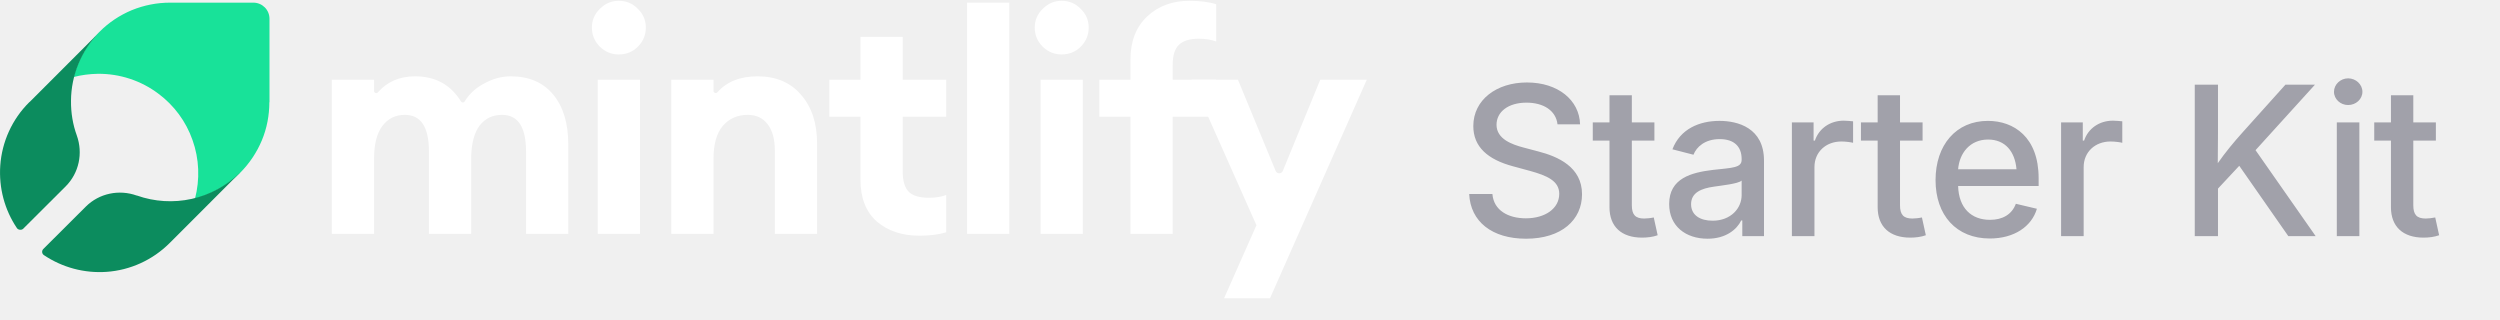
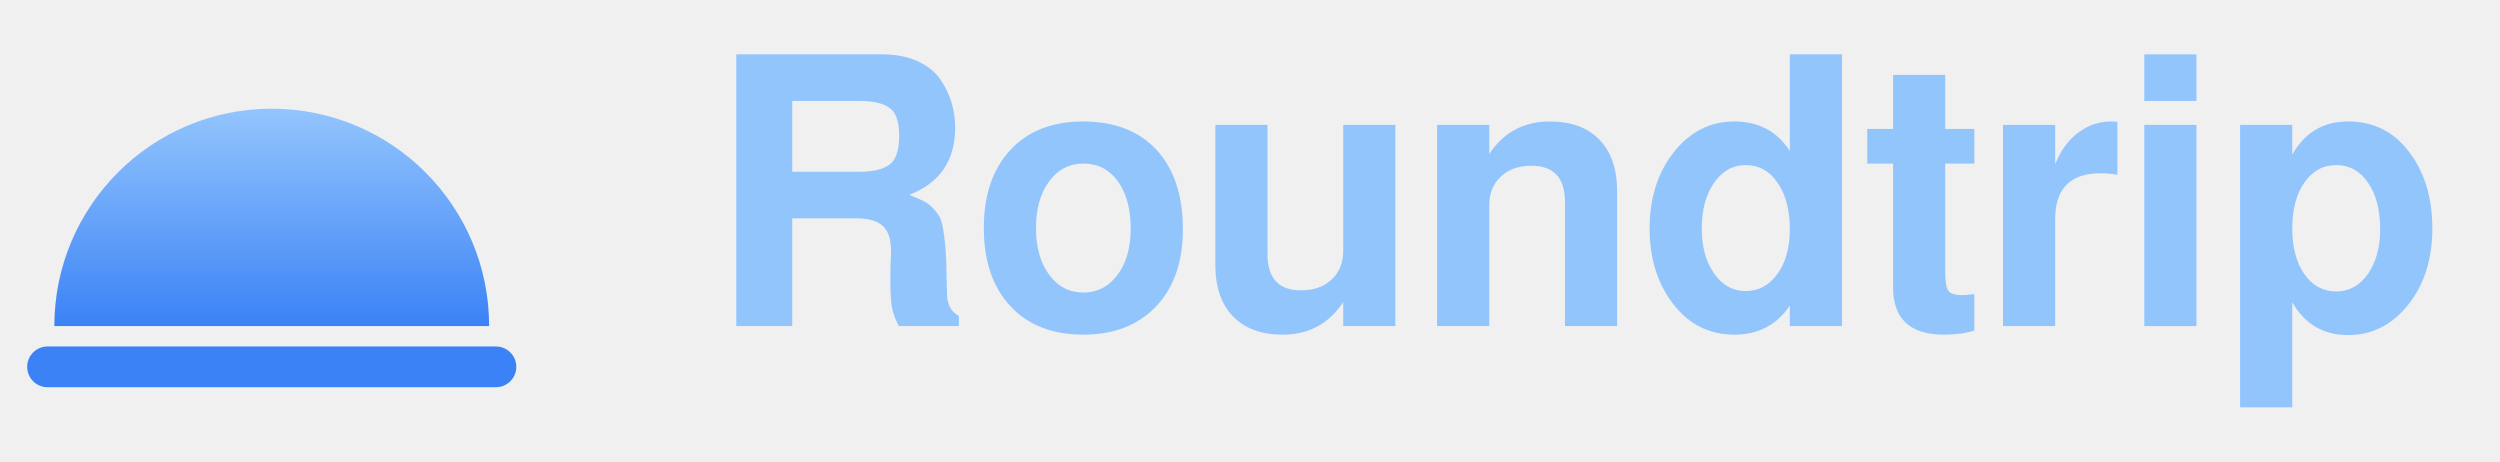
- <svg xmlns="http://www.w3.org/2000/svg" width="180" height="23" viewBox="0 0 180 23" fill="none">
-   <path d="M91.44 21.476H88.133L90.464 16.216L85.802 5.74H89.132L91.847 12.307C91.943 12.536 92.268 12.536 92.362 12.306L95.058 5.74H98.409L91.44 21.476Z" fill="white" />
-   <path d="M81.393 16.837V8.403H79.152V5.74H81.393V4.297C81.393 2.98 81.792 1.944 82.592 1.19C83.391 0.435 84.404 0.058 85.633 0.058C86.387 0.058 87.031 0.139 87.564 0.302V2.988C87.208 2.854 86.794 2.788 86.32 2.788C85.655 2.788 85.174 2.936 84.878 3.232C84.582 3.513 84.434 3.994 84.434 4.674V5.74H87.564V8.403H84.434V16.837H81.393Z" fill="white" />
-   <path d="M76.433 3.92C75.915 3.92 75.463 3.735 75.079 3.365C74.694 2.98 74.502 2.521 74.502 1.989C74.502 1.456 74.694 1.005 75.079 0.635C75.463 0.25 75.915 0.058 76.433 0.058C76.98 0.058 77.438 0.25 77.809 0.635C78.193 1.005 78.386 1.456 78.386 1.989C78.386 2.521 78.193 2.98 77.809 3.365C77.438 3.735 76.98 3.92 76.433 3.92ZM74.924 16.837V5.74H77.964V16.837H74.924Z" fill="white" />
-   <path d="M69.628 16.837V0.191H72.669V16.837H69.628Z" fill="white" />
-   <path d="M66.194 16.97C64.951 16.97 63.93 16.63 63.131 15.949C62.347 15.254 61.955 14.255 61.955 12.953V8.403H59.713V5.74H61.955V2.655H64.995V5.74H68.125V8.403H64.995V12.354C64.995 13.034 65.143 13.523 65.439 13.819C65.735 14.1 66.216 14.24 66.882 14.24C67.355 14.24 67.769 14.174 68.125 14.04V16.726C67.592 16.889 66.948 16.97 66.194 16.97Z" fill="white" />
-   <path d="M48.332 16.837V5.74H51.373V6.551C51.373 6.688 51.559 6.748 51.65 6.646C52.328 5.879 53.293 5.495 54.546 5.495C55.878 5.495 56.921 5.939 57.676 6.827C58.445 7.7 58.83 8.869 58.83 10.334V16.837H55.789V10.844C55.789 10.03 55.619 9.402 55.279 8.958C54.939 8.499 54.458 8.27 53.836 8.27C53.096 8.27 52.497 8.536 52.038 9.069C51.594 9.601 51.373 10.386 51.373 11.421V16.837H48.332Z" fill="white" />
-   <path d="M44.547 3.92C44.029 3.92 43.578 3.735 43.193 3.365C42.809 2.98 42.616 2.521 42.616 1.989C42.616 1.456 42.809 1.005 43.193 0.635C43.578 0.25 44.029 0.058 44.547 0.058C45.095 0.058 45.553 0.25 45.923 0.635C46.308 1.005 46.5 1.456 46.5 1.989C46.5 2.521 46.308 2.98 45.923 3.365C45.553 3.735 45.095 3.92 44.547 3.92ZM43.038 16.837V5.74H46.079V16.837H43.038Z" fill="white" />
-   <path d="M37.875 16.837V10.911C37.875 9.15 37.298 8.27 36.144 8.27C35.478 8.27 34.945 8.521 34.546 9.024C34.161 9.527 33.954 10.275 33.924 11.266V16.837H30.884V10.911C30.884 9.15 30.306 8.27 29.152 8.27C28.472 8.27 27.932 8.536 27.532 9.069C27.133 9.601 26.933 10.386 26.933 11.421V16.837H23.892V5.74H26.933V6.559C26.933 6.695 27.116 6.755 27.206 6.652C27.878 5.881 28.771 5.495 29.885 5.495C31.349 5.495 32.452 6.1 33.193 7.309C33.252 7.404 33.395 7.403 33.454 7.307C33.774 6.78 34.219 6.361 34.79 6.05C35.441 5.68 36.099 5.495 36.765 5.495C38.082 5.495 39.103 5.932 39.828 6.805C40.553 7.678 40.916 8.876 40.916 10.4V16.837H37.875Z" fill="white" />
-   <path d="M19.403 7.362V1.35C19.403 0.705 18.879 0.191 18.244 0.191H12.235C11.291 0.191 10.357 0.378 9.487 0.733C8.618 1.098 7.824 1.621 7.16 2.295L7.114 2.341C6.235 3.23 5.609 4.333 5.291 5.548C5.861 5.399 6.45 5.324 7.039 5.314C8.609 5.296 10.151 5.801 11.403 6.745C12.534 7.586 13.394 8.746 13.861 10.083C14.347 11.438 14.403 12.916 14.039 14.309C15.244 13.991 16.356 13.364 17.244 12.486L17.291 12.439C17.954 11.775 18.487 10.98 18.851 10.111C19.216 9.241 19.393 8.306 19.393 7.362H19.403Z" fill="#18E299" />
-   <path d="M5.112 7.26C5.121 5.416 5.857 3.646 7.151 2.324L2.151 7.326C2.133 7.344 2.114 7.354 2.095 7.372C0.876 8.583 0.14 10.204 0.019 11.918C-0.092 13.52 0.327 15.103 1.22 16.426C1.306 16.552 1.537 16.593 1.667 16.472L4.73 13.417C5.689 12.458 5.987 11.033 5.531 9.757C5.242 8.965 5.103 8.117 5.112 7.26Z" fill="#0C8C5E" />
-   <path d="M17.262 12.44C16.303 13.38 15.102 14.032 13.799 14.321C12.486 14.61 11.127 14.526 9.861 14.079C9.861 14.079 9.851 14.079 9.842 14.079C8.567 13.622 7.142 13.921 6.183 14.871L3.12 17.926C2.99 18.056 3.009 18.27 3.167 18.373C4.489 19.258 6.072 19.686 7.673 19.574C9.386 19.453 10.997 18.717 12.216 17.497L12.263 17.451L17.262 12.449V12.44Z" fill="#0C8C5E" />
-   <text x="105" y="17" font-family="Inter, ui-sans-serif, system-ui, -apple-system, sans-serif" font-size="15" font-weight="500" fill="#A1A1AA" letter-spacing="-0.01em">Starter Kit</text>
+ <svg xmlns="http://www.w3.org/2000/svg" viewBox="0 0 184 34" width="184" height="34" role="img" aria-label="Roundtrip">
+   <defs>
+     <linearGradient id="sunDark" gradientUnits="userSpaceOnUse" x1="20" y1="8" x2="20" y2="24">
+       <stop offset="0" stop-color="#93C5FD" />
+       <stop offset="1" stop-color="#3B82F6" />
+     </linearGradient>
+   </defs>
+   <path d="M4 24 A16 16 0 0 1 36 24 Z" fill="url(#sunDark)" />
+   <rect x="2" y="25.5" width="36" height="3" rx="1.5" fill="#3B82F6" />
+   <g fill="#93C5FD">
+     <path d="M65.53 20.57Q65.53 19.75 65.55 19.28Q65.58 18.81 65.58 18.46Q65.58 17.20 64.98 16.63Q64.37 16.07 63.03 16.07H58.31V24.00H54.19V4.00H64.92Q66.46 4.00 67.57 4.52Q68.68 5.04 69.24 5.89Q69.81 6.74 70.05 7.61Q70.30 8.47 70.30 9.40Q70.30 13.03 66.92 14.34Q67.67 14.64 68.02 14.82Q68.38 15.00 68.75 15.41Q69.12 15.82 69.24 16.15Q69.37 16.48 69.49 17.36Q69.61 18.24 69.64 19.09Q69.67 19.94 69.70 21.61Q69.70 22.77 70.57 23.26V24.00H66.16Q65.77 23.29 65.65 22.63Q65.53 21.97 65.53 20.57ZM66.18 9.98Q66.18 8.44 65.47 7.94Q64.76 7.43 63.28 7.43H58.31V12.64H63.28Q64.73 12.64 65.46 12.12Q66.18 11.60 66.18 9.98Z" />
+     <path d="M79.71 8.94Q83.19 8.94 85.13 11.04Q87.06 13.14 87.06 16.89Q87.06 20.46 85.09 22.55Q83.11 24.63 79.74 24.63Q76.31 24.63 74.36 22.53Q72.41 20.43 72.41 16.78Q72.41 13.14 74.36 11.04Q76.31 8.94 79.71 8.94ZM79.74 12.04Q78.17 12.04 77.21 13.36Q76.25 14.67 76.25 16.78Q76.25 18.90 77.21 20.21Q78.17 21.53 79.74 21.53Q81.27 21.53 82.25 20.23Q83.22 18.92 83.22 16.84Q83.22 14.64 82.27 13.34Q81.33 12.04 79.74 12.04Z" />
+     <path d="M102.70 24.00H98.86V22.24Q97.27 24.63 94.41 24.63Q92.05 24.63 90.75 23.29Q89.45 21.94 89.45 19.50V9.19H93.29V18.71Q93.29 21.37 95.76 21.37Q97.16 21.37 98.01 20.57Q98.86 19.78 98.86 18.46V9.19H102.70Z" />
+     <path d="M105.77 9.19H109.61V11.33Q111.20 8.94 114.06 8.94Q116.42 8.94 117.72 10.28Q119.02 11.63 119.02 14.07V24.00H115.18V14.86Q115.18 12.20 112.71 12.20Q111.31 12.20 110.46 13.00Q109.61 13.79 109.61 15.11V24.00H105.77Z" />
+     <path d="M127.64 24.63Q124.89 24.63 123.15 22.38Q121.41 20.13 121.41 16.81Q121.41 13.47 123.19 11.20Q124.98 8.94 127.64 8.94Q130.33 8.94 131.73 11.11V4.00H135.57V24.00H131.73V22.49Q130.30 24.63 127.64 24.63ZM128.49 12.15Q127.06 12.15 126.16 13.45Q125.25 14.75 125.25 16.81Q125.25 18.84 126.16 20.13Q127.06 21.42 128.49 21.42Q129.91 21.42 130.82 20.16Q131.73 18.90 131.73 16.87Q131.73 14.75 130.83 13.45Q129.94 12.15 128.49 12.15Z" />
+     <path d="M145.31 9.49V12.04H143.17V20.10Q143.17 21.09 143.41 21.41Q143.66 21.72 144.43 21.72Q144.73 21.72 145.31 21.64V24.33Q144.37 24.63 143.08 24.63Q139.33 24.63 139.33 21.15V12.04H137.43V9.49H139.33V5.51H143.17V9.49Z" />
+     <path d="M147.42 9.19H151.26V12.09Q151.86 10.58 152.96 9.76Q154.06 8.94 155.37 8.94Q155.62 8.94 155.84 8.97V12.86Q155.16 12.75 154.63 12.75Q151.26 12.75 151.26 16.13V24.00H147.42Z" />
+     <path d="M161.66 9.19V24.00H157.82V9.19ZM161.66 4.00V7.43H157.82V4.00Z" />
+     <path d="M172.82 8.94Q175.62 8.94 177.32 11.19Q179.02 13.44 179.02 16.81Q179.02 20.19 177.25 22.42Q175.48 24.66 172.82 24.66Q170.08 24.66 168.71 22.24V29.98H164.87V9.19H168.71V11.38Q170.08 8.94 172.82 8.94ZM171.95 21.45Q173.37 21.45 174.28 20.16Q175.18 18.87 175.18 16.87Q175.18 14.75 174.29 13.45Q173.40 12.15 171.95 12.15Q170.49 12.15 169.60 13.44Q168.71 14.73 168.71 16.81Q168.71 18.90 169.60 20.17Q170.49 21.45 171.95 21.45Z" />
+   </g>
</svg>
